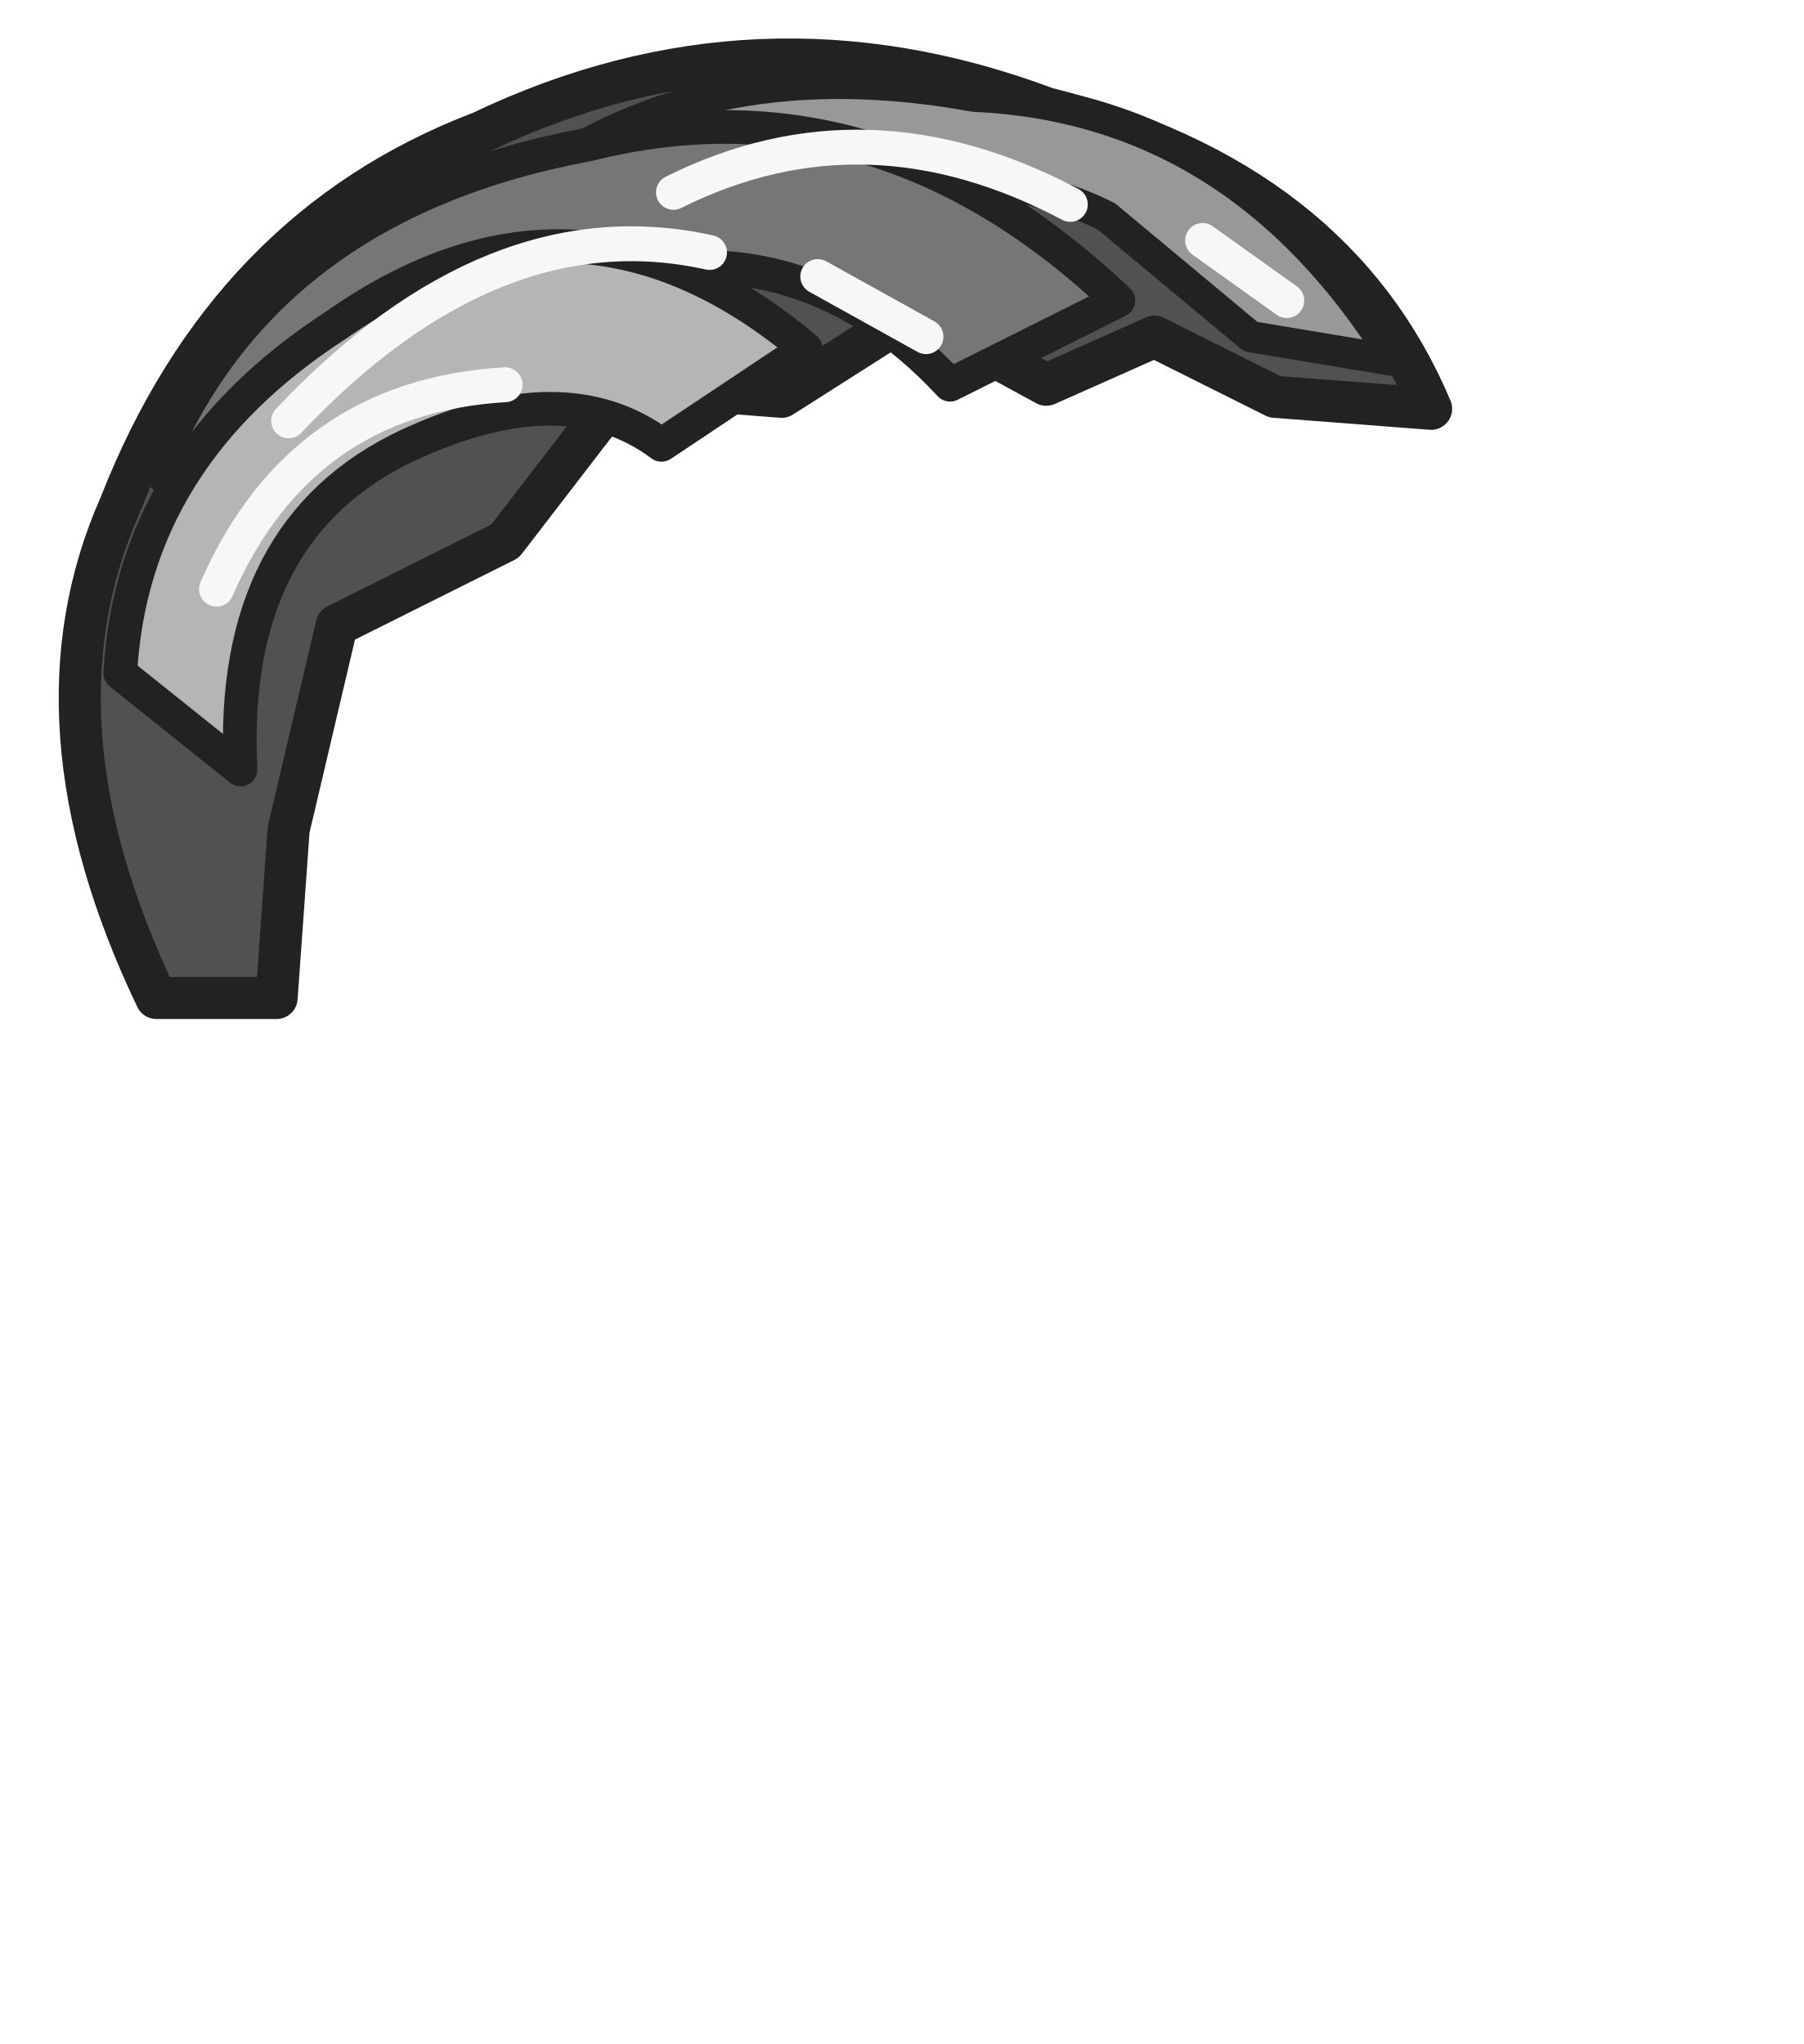
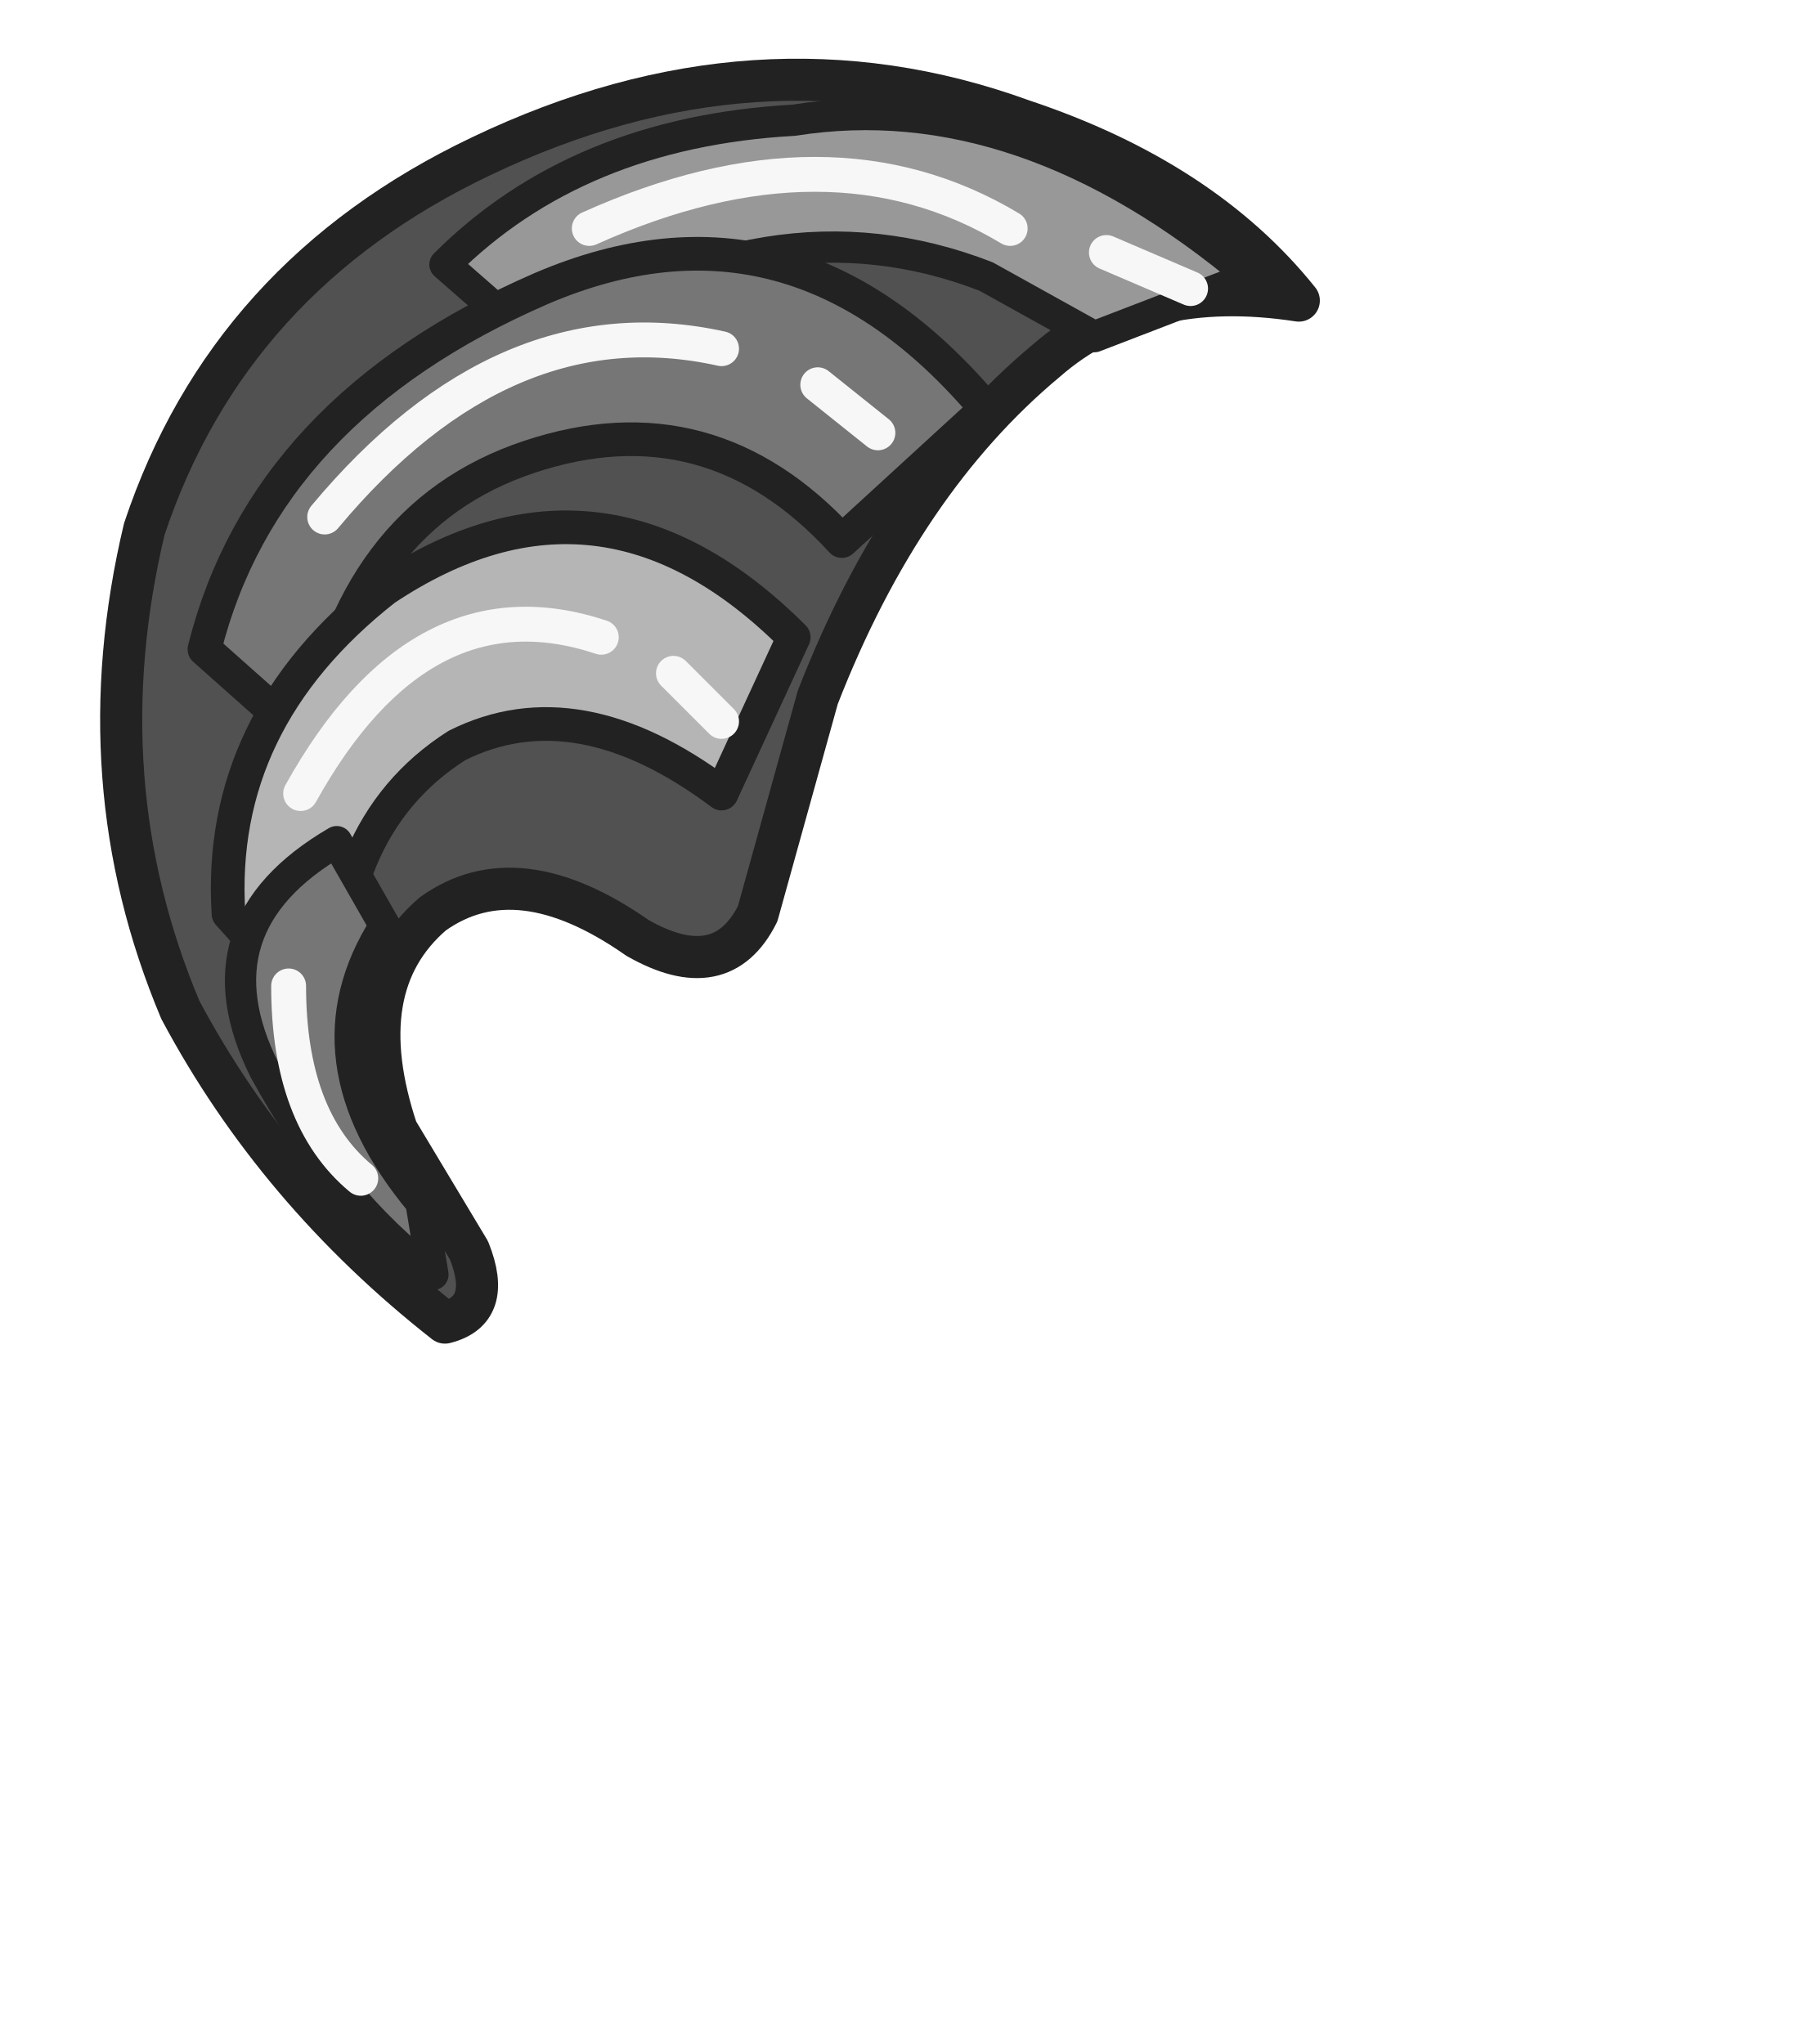
<svg xmlns="http://www.w3.org/2000/svg" width="150" height="170" viewBox="0 0 150 170">
  <g id="hair" stroke="#222222" stroke-width="3.2" stroke-linecap="round" stroke-linejoin="round">
-     <path d="M13 83 Q2 60 10 42 Q19 19 40 11 Q63 0 87 9 Q111 15 119 34 L106 33 L96 28 L87 32 L76 26 L65 33 L52 32 L42 45 L28 52 L24 69 L23 83 Z" fill="#515151" stroke-width="3.5" />
-     <path d="M116 30 Q103 9 81 8 Q59 4 44 15 L50 24 Q76 10 92 18 L104 28 Z" fill="#989898" stroke-width="2.6" />
-     <path d="M93 25 Q73 6 49 12 Q22 17 13 39 L22 48 Q30 28 48 24 Q66 18 79 32 Z" fill="#767676" stroke-width="2.8" />
-     <path d="M67 29 Q48 13 28 27 Q11 38 10 56 L20 64 Q19 44 34 37 Q47 31 55 37 Z" fill="#b5b5b5" stroke-width="2.8" />
+     <path d="M37 110 Q23 99 15 84 Q7 65 12 44 Q19 23 40 13 Q63 2 85 10 Q100 15 108 25 Q95 23 87 30 Q75 40 68 58 L63 76 Q60 82 53 78 Q43 71 36 76 Q29 82 33 94 L39 104 Q41 109 37 110 Z" fill="#515151" stroke-width="3.5" />
+     <path d="M104 23 Q85 7 66 10 Q48 11 37 22 L45 29 Q64 16 82 23 L91 28 Z" fill="#989898" stroke-width="2.6" />
+     <path d="M82 34 Q66 15 45 24 Q22 34 17 54 L26 62 Q29 43 44 38 Q59 33 70 45 Z" fill="#767676" stroke-width="2.8" />
+     <path d="M66 53 Q50 37 32 49 Q18 60 19 76 L28 86 Q27 69 38 62 Q48 57 60 66 Z" fill="#b5b5b5" stroke-width="2.8" />
+     <path d="M28 70 Q16 77 22 89 Q28 100 36 106 L35 100 Q25 88 32 77 Z" fill="#767676" stroke-width="2.6" />
    <g fill="none" stroke="#f7f7f7" stroke-width="2.9">
-       <path d="M56 16 Q72 8 89 17 M100 20 L107 25" />
-       <path d="M24 35 Q41 17 59 21 M68 23 L77 28" />
-       <path d="M18 49 Q25 33 42 32" />
+       <path d="M49 19 Q69 10 84 19 M92 21 L99 24" />
+       <path d="M27 43 Q42 25 60 29 M68 32 L73 36" />
+       <path d="M25 66 Q35 48 50 53 M56 56 L60 60" />
+       <path d="M24 82 Q24 93 30 98" />
    </g>
  </g>
</svg>
